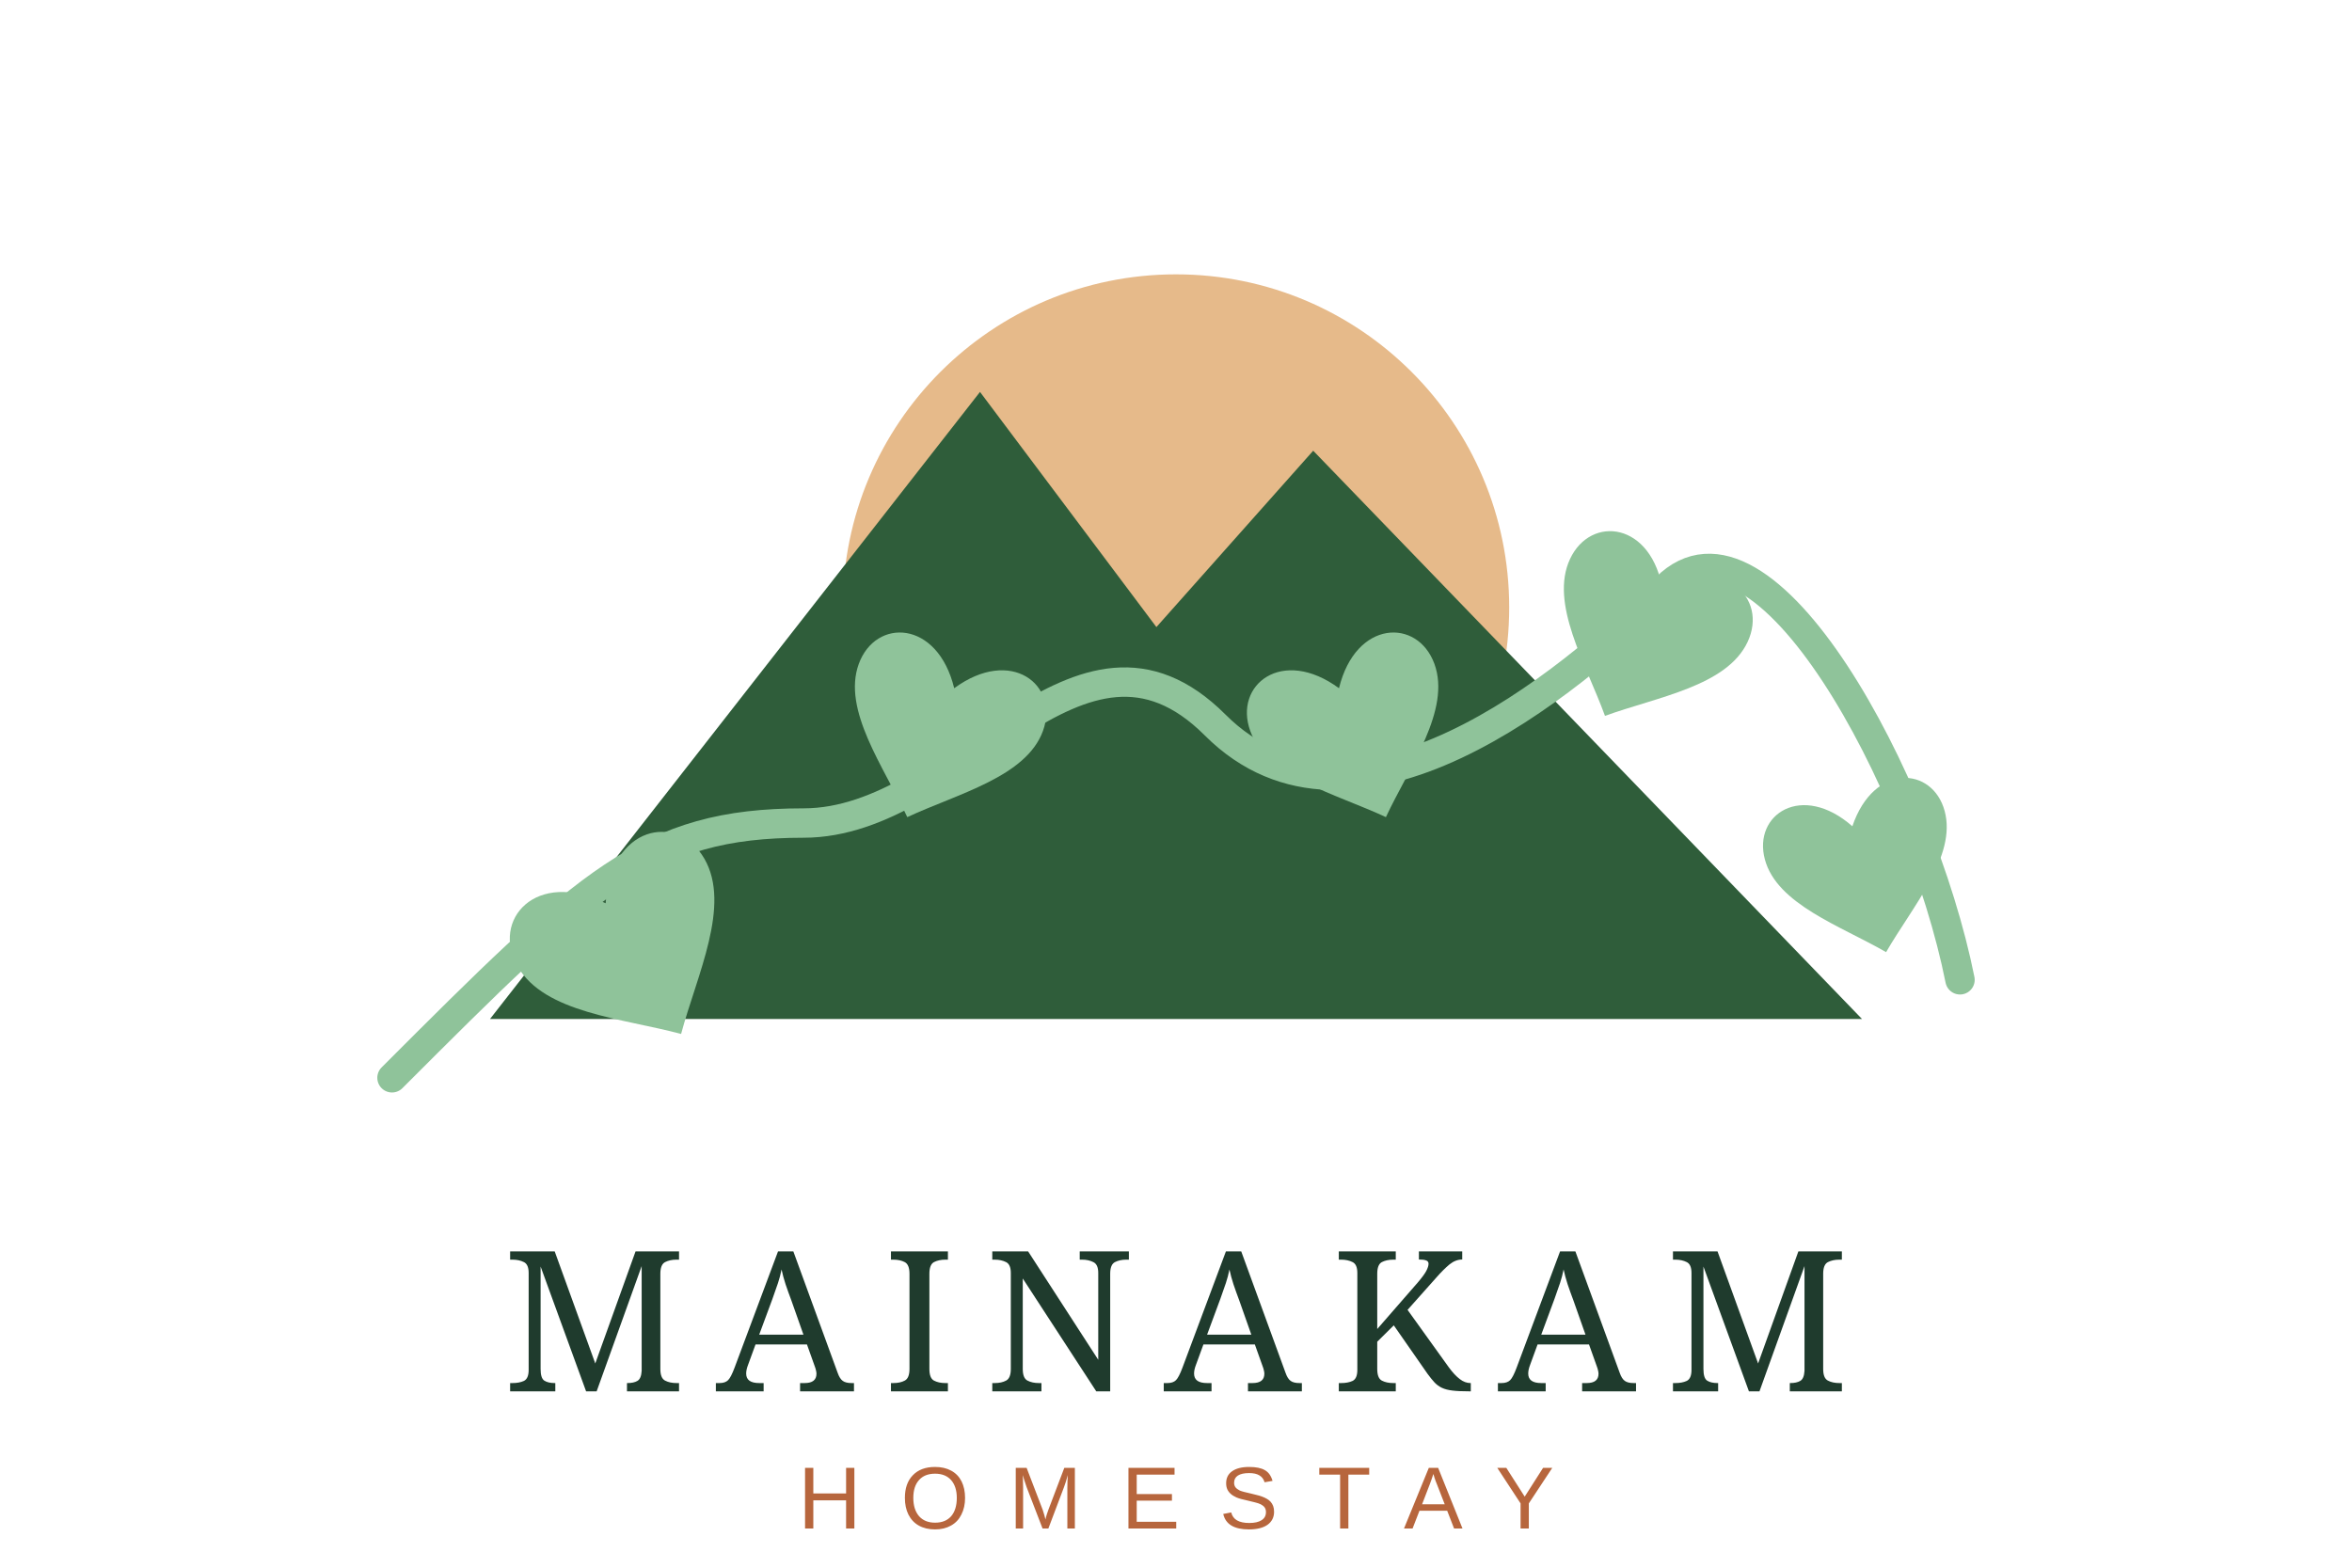
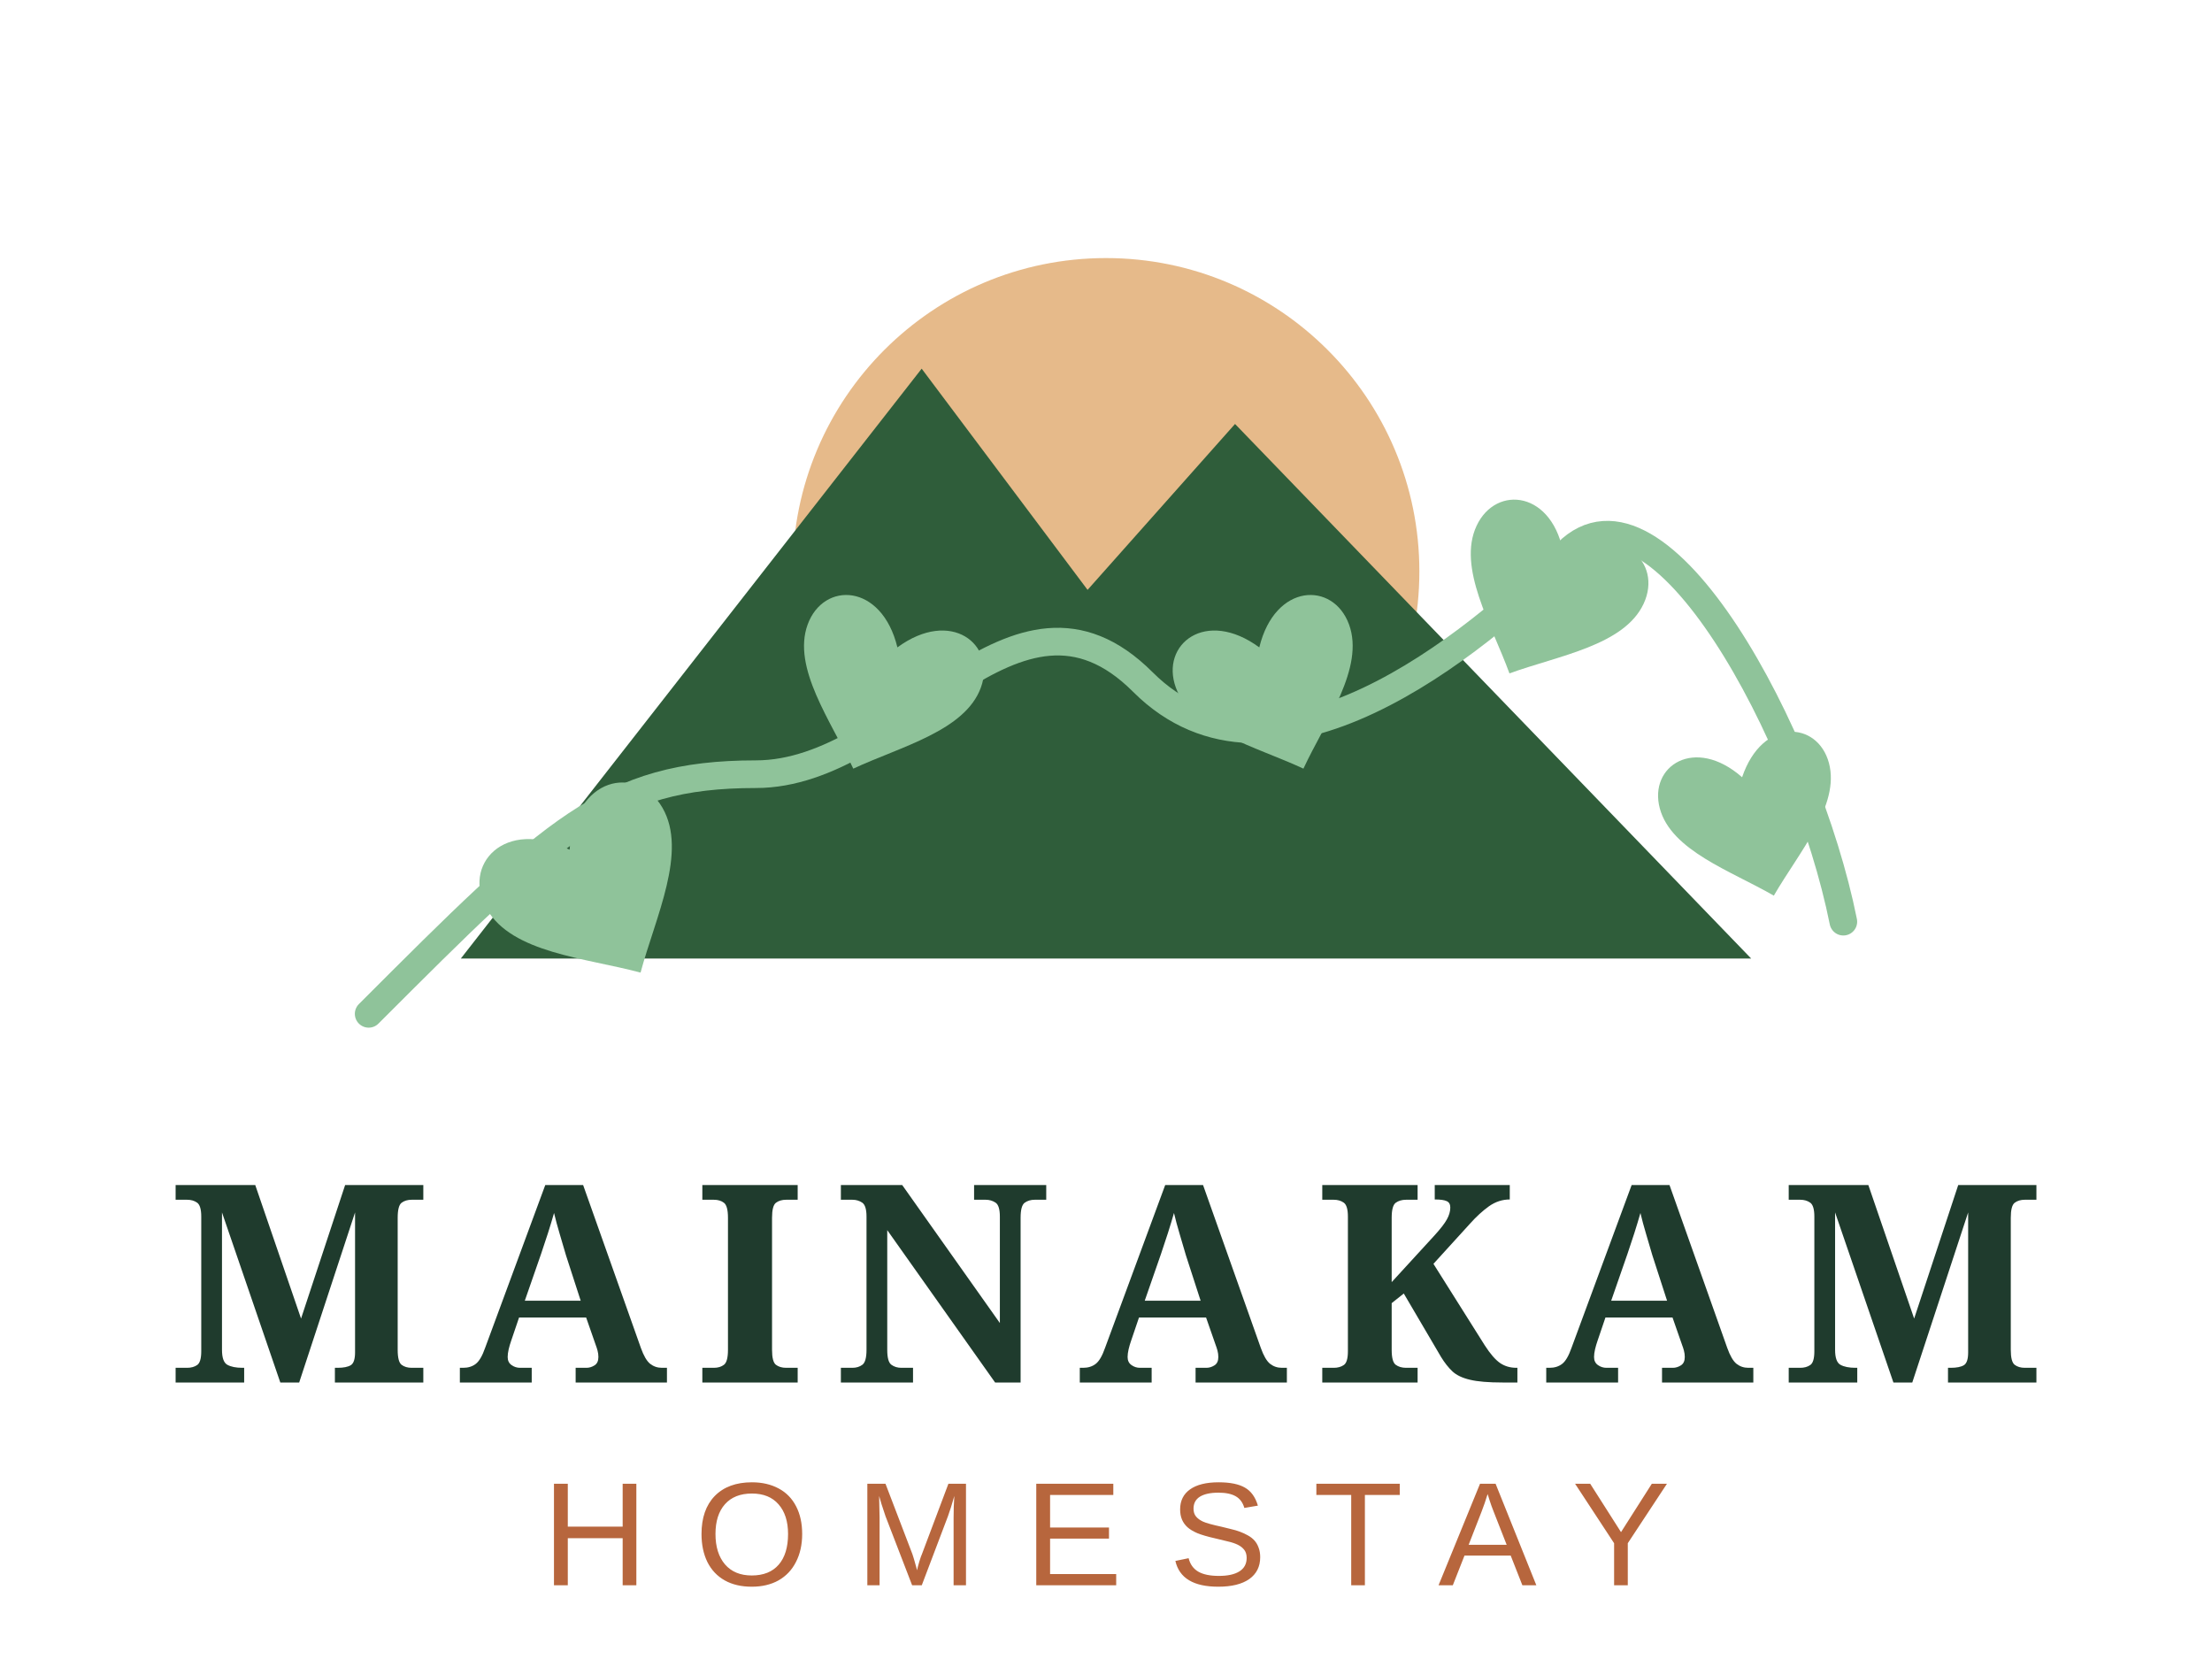
- <svg xmlns="http://www.w3.org/2000/svg" viewBox="0 0 240 160">
+ <svg xmlns="http://www.w3.org/2000/svg" viewBox="0 0 240 180" role="img" aria-label="Mainakam Homestay logo">
  <defs>
    <path id="lf" d="M0 -4 C-4 -10 -10 -8 -10 -3 C-10 2 -4 6 0 10 C4 6 10 2 10 -3 C10 -8 4 -10 0 -4 Z" />
  </defs>
  <circle cx="120" cy="62" r="34" fill="#e0a96d" opacity="0.8" />
  <path d="M50 104 L100 40 L118 64 L134 46 L190 104 Z" fill="#2f5d3a" />
  <path d="M40 110 C 60 90, 66 84, 82 84 S 110 60, 124 74 S 160 70, 170 60 S 196 80, 200 100" fill="none" stroke="#8fc39a" stroke-width="3" stroke-linecap="round" />
  <use href="#lf" fill="#8fc39a" transform="translate(64 96) rotate(-30) scale(1.1)" />
  <use href="#lf" fill="#8fc39a" transform="translate(96 74) rotate(20) scale(1.0)" />
  <use href="#lf" fill="#8fc39a" transform="translate(138 74) rotate(-20) scale(1.0)" />
  <use href="#lf" fill="#8fc39a" transform="translate(168 64) rotate(25) scale(1.0)" />
  <use href="#lf" fill="#8fc39a" transform="translate(190 88) rotate(-15) scale(0.95)" />
-   <text x="120" y="142" text-anchor="middle" font-family="Georgia, serif" font-size="20" letter-spacing="3" fill="#1f3b2d">MAINAKAM</text>
-   <text x="120" y="156" text-anchor="middle" font-family="system-ui, Arial, sans-serif" font-size="9" letter-spacing="4" fill="#b7663d">HOMESTAY</text>
+   <text x="120" y="150" text-anchor="middle" font-family="Georgia, serif" font-size="30" font-weight="bold" letter-spacing="3" fill="#1f3b2d">MAINAKAM</text>
+   <text x="120" y="172" text-anchor="middle" font-family="system-ui, Arial, sans-serif" font-size="16" letter-spacing="5" fill="#b7663d">HOMESTAY</text>
</svg>
